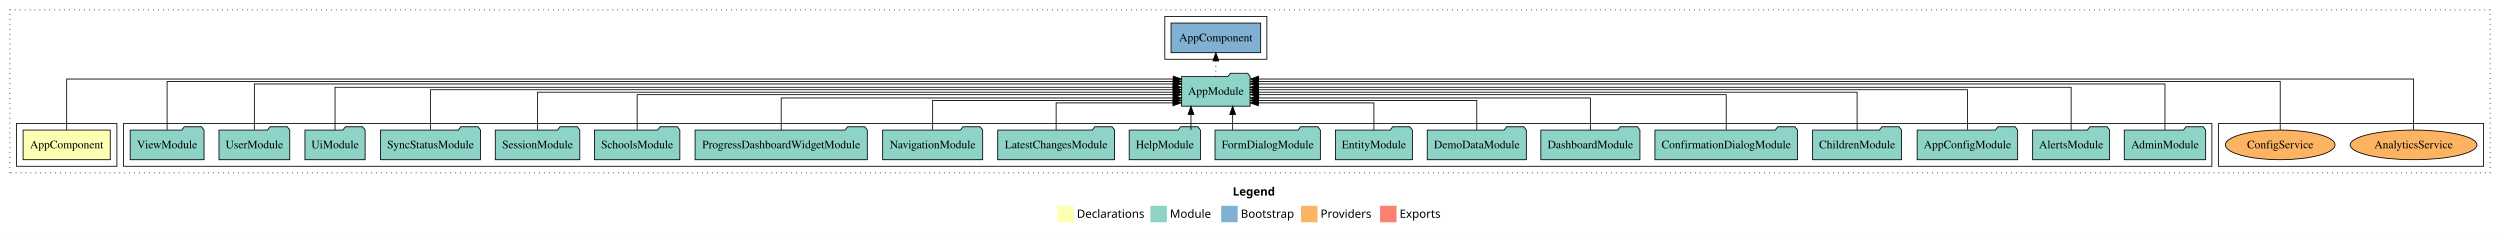
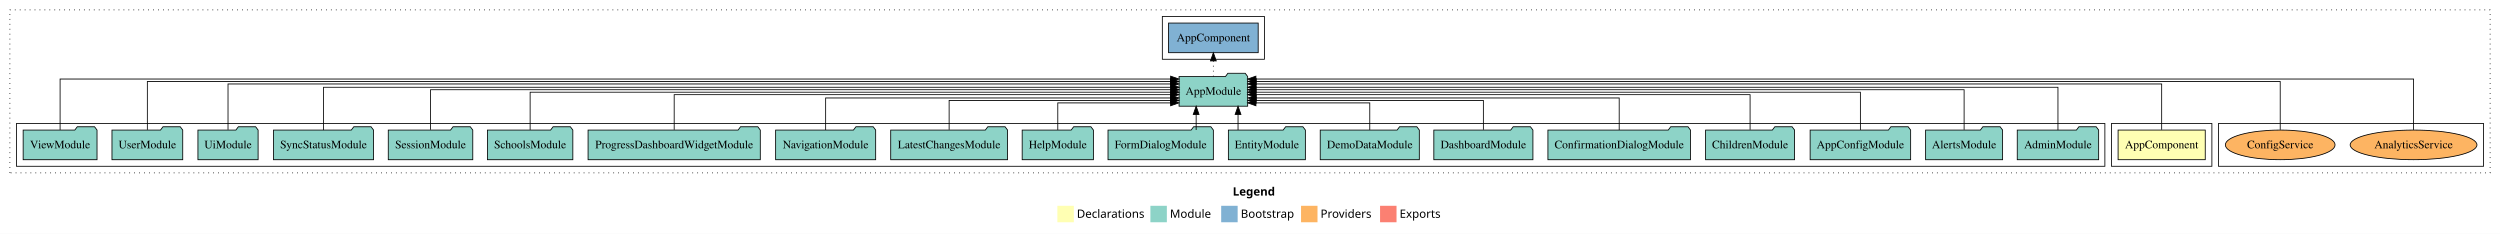
<svg xmlns="http://www.w3.org/2000/svg" width="3037pt" height="284pt" viewBox="0.00 0.00 3037.00 284.00">
  <g id="graph0" class="graph" transform="scale(1 1) rotate(0) translate(4 280)">
    <polygon fill="white" stroke="transparent" points="-4,4 -4,-280 3033,-280 3033,4 -4,4" />
    <text text-anchor="start" x="1493.51" y="-42.4" font-family="sans-serif" font-weight="bold" font-size="14.00">Legend</text>
    <polygon fill="#ffffb3" stroke="transparent" points="1280.5,-10 1280.5,-30 1300.5,-30 1300.5,-10 1280.5,-10" />
    <text text-anchor="start" x="1304.13" y="-15.4" font-family="sans-serif" font-size="14.00">  Declarations</text>
    <polygon fill="#8dd3c7" stroke="transparent" points="1393.5,-10 1393.5,-30 1413.5,-30 1413.5,-10 1393.5,-10" />
    <text text-anchor="start" x="1417.23" y="-15.4" font-family="sans-serif" font-size="14.00">  Module</text>
    <polygon fill="#80b1d3" stroke="transparent" points="1479.5,-10 1479.5,-30 1499.5,-30 1499.5,-10 1479.5,-10" />
    <text text-anchor="start" x="1503.28" y="-15.4" font-family="sans-serif" font-size="14.00">  Bootstrap</text>
    <polygon fill="#fdb462" stroke="transparent" points="1576.5,-10 1576.5,-30 1596.5,-30 1596.5,-10 1576.5,-10" />
    <text text-anchor="start" x="1600.17" y="-15.4" font-family="sans-serif" font-size="14.00">  Providers</text>
    <polygon fill="#fb8072" stroke="transparent" points="1672.5,-10 1672.5,-30 1692.5,-30 1692.5,-10 1672.5,-10" />
    <text text-anchor="start" x="1696.23" y="-15.4" font-family="sans-serif" font-size="14.00">  Exports</text>
    <g id="clust1" class="cluster">
      <polygon fill="none" stroke="black" stroke-dasharray="1,5" points="8,-70 8,-268 3021,-268 3021,-70 8,-70" />
    </g>
    <g id="clust6" class="cluster">
-       <polygon fill="none" stroke="black" points="1411,-208 1411,-260 1535,-260 1535,-208 1411,-208" />
+       <polygon fill="none" stroke="black" points="1408,-208 1408,-260 1532,-260 1532,-208 1408,-208" />
    </g>
    <g id="clust7" class="cluster">
      <polygon fill="none" stroke="black" points="2691,-78 2691,-130 3013,-130 3013,-78 2691,-78" />
    </g>
+     <g id="clust2" class="cluster">
+       <polygon fill="none" stroke="black" points="2561,-78 2561,-130 2683,-130 2683,-78 2561,-78" />
+     </g>
    <g id="clust4" class="cluster">
-       <polygon fill="none" stroke="black" points="146,-78 146,-130 2683,-130 2683,-78 146,-78" />
-     </g>
-     <g id="clust2" class="cluster">
-       <polygon fill="none" stroke="black" points="16,-78 16,-130 138,-130 138,-78 16,-78" />
+       <polygon fill="none" stroke="black" points="16,-78 16,-130 2553,-130 2553,-78 16,-78" />
    </g>
    <g id="node1" class="node">
-       <polygon fill="#ffffb3" stroke="black" points="129.94,-122 24.06,-122 24.06,-86 129.94,-86 129.94,-122" />
-       <text text-anchor="middle" x="77" y="-99.8" font-family="Times,serif" font-size="14.00">AppComponent</text>
+       <polygon fill="#ffffb3" stroke="black" points="2674.94,-122 2569.06,-122 2569.06,-86 2674.94,-86 2674.94,-122" />
+       <text text-anchor="middle" x="2622" y="-99.8" font-family="Times,serif" font-size="14.00">AppComponent</text>
    </g>
    <g id="node2" class="node">
-       <polygon fill="#8dd3c7" stroke="black" points="1514.66,-187 1511.66,-191 1490.66,-191 1487.66,-187 1431.34,-187 1431.34,-151 1514.66,-151 1514.66,-187" />
-       <text text-anchor="middle" x="1473" y="-164.8" font-family="Times,serif" font-size="14.00">AppModule</text>
+       <polygon fill="#8dd3c7" stroke="black" points="1511.66,-187 1508.66,-191 1487.66,-191 1484.66,-187 1428.34,-187 1428.34,-151 1511.66,-151 1511.66,-187" />
+       <text text-anchor="middle" x="1470" y="-164.8" font-family="Times,serif" font-size="14.00">AppModule</text>
    </g>
    <g id="edge1" class="edge">
-       <path fill="none" stroke="black" d="M77,-122.15C77,-145.76 77,-184 77,-184 77,-184 1421.22,-184 1421.22,-184" />
-       <polygon fill="black" stroke="black" points="1421.22,-187.5 1431.22,-184 1421.22,-180.5 1421.22,-187.5" />
+       <path fill="none" stroke="black" d="M2622,-122.29C2622,-144.21 2622,-178 2622,-178 2622,-178 1521.68,-178 1521.68,-178" />
+       <polygon fill="black" stroke="black" points="1521.68,-174.5 1511.68,-178 1521.68,-181.5 1521.68,-174.5" />
    </g>
    <g id="node22" class="node">
-       <polygon fill="#80b1d3" stroke="black" points="1527.44,-252 1418.56,-252 1418.56,-216 1527.44,-216 1527.44,-252" />
-       <text text-anchor="middle" x="1473" y="-229.8" font-family="Times,serif" font-size="14.00">AppComponent </text>
+       <polygon fill="#80b1d3" stroke="black" points="1524.44,-252 1415.56,-252 1415.56,-216 1524.44,-216 1524.44,-252" />
+       <text text-anchor="middle" x="1470" y="-229.8" font-family="Times,serif" font-size="14.00">AppComponent </text>
    </g>
    <g id="edge21" class="edge">
-       <path fill="none" stroke="black" stroke-dasharray="1,5" d="M1473,-187.11C1473,-187.11 1473,-205.99 1473,-205.99" />
-       <polygon fill="black" stroke="black" points="1469.5,-205.99 1473,-215.99 1476.5,-205.99 1469.5,-205.99" />
+       <path fill="none" stroke="black" stroke-dasharray="1,5" d="M1470,-187.11C1470,-187.11 1470,-205.99 1470,-205.99" />
+       <polygon fill="black" stroke="black" points="1466.5,-205.99 1470,-215.99 1473.5,-205.99 1466.5,-205.99" />
    </g>
    <g id="node3" class="node">
-       <polygon fill="#8dd3c7" stroke="black" points="2675.44,-122 2672.44,-126 2651.44,-126 2648.44,-122 2576.56,-122 2576.56,-86 2675.44,-86 2675.44,-122" />
-       <text text-anchor="middle" x="2626" y="-99.8" font-family="Times,serif" font-size="14.00">AdminModule</text>
+       <polygon fill="#8dd3c7" stroke="black" points="2545.44,-122 2542.44,-126 2521.44,-126 2518.44,-122 2446.56,-122 2446.56,-86 2545.44,-86 2545.44,-122" />
+       <text text-anchor="middle" x="2496" y="-99.8" font-family="Times,serif" font-size="14.00">AdminModule</text>
    </g>
    <g id="edge2" class="edge">
-       <path fill="none" stroke="black" d="M2626,-122.29C2626,-144.21 2626,-178 2626,-178 2626,-178 1524.72,-178 1524.72,-178" />
-       <polygon fill="black" stroke="black" points="1524.72,-174.5 1514.72,-178 1524.72,-181.5 1524.72,-174.5" />
+       <path fill="none" stroke="black" d="M2496,-122.03C2496,-142.77 2496,-174 2496,-174 2496,-174 1521.81,-174 1521.81,-174" />
+       <polygon fill="black" stroke="black" points="1521.81,-170.5 1511.81,-174 1521.81,-177.5 1521.81,-170.5" />
    </g>
    <g id="node4" class="node">
-       <polygon fill="#8dd3c7" stroke="black" points="2558.76,-122 2555.76,-126 2534.76,-126 2531.76,-122 2465.24,-122 2465.24,-86 2558.76,-86 2558.76,-122" />
-       <text text-anchor="middle" x="2512" y="-99.8" font-family="Times,serif" font-size="14.00">AlertsModule</text>
+       <polygon fill="#8dd3c7" stroke="black" points="2428.76,-122 2425.76,-126 2404.76,-126 2401.76,-122 2335.24,-122 2335.24,-86 2428.76,-86 2428.76,-122" />
+       <text text-anchor="middle" x="2382" y="-99.8" font-family="Times,serif" font-size="14.00">AlertsModule</text>
    </g>
    <g id="edge3" class="edge">
-       <path fill="none" stroke="black" d="M2512,-122.03C2512,-142.77 2512,-174 2512,-174 2512,-174 1524.69,-174 1524.69,-174" />
-       <polygon fill="black" stroke="black" points="1524.69,-170.5 1514.69,-174 1524.69,-177.5 1524.69,-170.5" />
+       <path fill="none" stroke="black" d="M2382,-122.31C2382,-142.15 2382,-171 2382,-171 2382,-171 1521.86,-171 1521.86,-171" />
+       <polygon fill="black" stroke="black" points="1521.86,-167.5 1511.86,-171 1521.86,-174.5 1521.86,-167.5" />
    </g>
    <g id="node5" class="node">
-       <polygon fill="#8dd3c7" stroke="black" points="2447.05,-122 2444.05,-126 2423.05,-126 2420.05,-122 2324.95,-122 2324.95,-86 2447.05,-86 2447.05,-122" />
-       <text text-anchor="middle" x="2386" y="-99.8" font-family="Times,serif" font-size="14.00">AppConfigModule</text>
+       <polygon fill="#8dd3c7" stroke="black" points="2317.05,-122 2314.05,-126 2293.05,-126 2290.05,-122 2194.95,-122 2194.95,-86 2317.05,-86 2317.05,-122" />
+       <text text-anchor="middle" x="2256" y="-99.8" font-family="Times,serif" font-size="14.00">AppConfigModule</text>
    </g>
    <g id="edge4" class="edge">
-       <path fill="none" stroke="black" d="M2386,-122.31C2386,-142.15 2386,-171 2386,-171 2386,-171 1524.9,-171 1524.9,-171" />
-       <polygon fill="black" stroke="black" points="1524.9,-167.5 1514.9,-171 1524.9,-174.5 1524.9,-167.5" />
+       <path fill="none" stroke="black" d="M2256,-122.17C2256,-141.09 2256,-168 2256,-168 2256,-168 1521.7,-168 1521.7,-168" />
+       <polygon fill="black" stroke="black" points="1521.7,-164.5 1511.7,-168 1521.7,-171.5 1521.7,-164.5" />
    </g>
    <g id="node6" class="node">
-       <polygon fill="#8dd3c7" stroke="black" points="2306.04,-122 2303.04,-126 2282.04,-126 2279.04,-122 2197.96,-122 2197.96,-86 2306.04,-86 2306.04,-122" />
-       <text text-anchor="middle" x="2252" y="-99.8" font-family="Times,serif" font-size="14.00">ChildrenModule</text>
+       <polygon fill="#8dd3c7" stroke="black" points="2176.04,-122 2173.04,-126 2152.04,-126 2149.04,-122 2067.96,-122 2067.96,-86 2176.04,-86 2176.04,-122" />
+       <text text-anchor="middle" x="2122" y="-99.8" font-family="Times,serif" font-size="14.00">ChildrenModule</text>
    </g>
    <g id="edge5" class="edge">
-       <path fill="none" stroke="black" d="M2252,-122.17C2252,-141.09 2252,-168 2252,-168 2252,-168 1524.88,-168 1524.88,-168" />
-       <polygon fill="black" stroke="black" points="1524.88,-164.5 1514.88,-168 1524.88,-171.5 1524.88,-164.5" />
+       <path fill="none" stroke="black" d="M2122,-122.3C2122,-140.27 2122,-165 2122,-165 2122,-165 1521.78,-165 1521.78,-165" />
+       <polygon fill="black" stroke="black" points="1521.78,-161.5 1511.78,-165 1521.78,-168.5 1521.78,-161.5" />
    </g>
    <g id="node7" class="node">
-       <polygon fill="#8dd3c7" stroke="black" points="2179.59,-122 2176.59,-126 2155.59,-126 2152.59,-122 2006.41,-122 2006.41,-86 2179.59,-86 2179.59,-122" />
-       <text text-anchor="middle" x="2093" y="-99.8" font-family="Times,serif" font-size="14.00">ConfirmationDialogModule</text>
+       <polygon fill="#8dd3c7" stroke="black" points="2049.59,-122 2046.59,-126 2025.59,-126 2022.59,-122 1876.41,-122 1876.41,-86 2049.59,-86 2049.59,-122" />
+       <text text-anchor="middle" x="1963" y="-99.8" font-family="Times,serif" font-size="14.00">ConfirmationDialogModule</text>
    </g>
    <g id="edge6" class="edge">
-       <path fill="none" stroke="black" d="M2093,-122.3C2093,-140.27 2093,-165 2093,-165 2093,-165 1525.13,-165 1525.13,-165" />
-       <polygon fill="black" stroke="black" points="1525.13,-161.5 1515.13,-165 1525.13,-168.5 1525.13,-161.5" />
+       <path fill="none" stroke="black" d="M1963,-122.04C1963,-138.73 1963,-161 1963,-161 1963,-161 1522.03,-161 1522.03,-161" />
+       <polygon fill="black" stroke="black" points="1522.03,-157.5 1512.03,-161 1522.03,-164.5 1522.03,-157.5" />
    </g>
    <g id="node8" class="node">
-       <polygon fill="#8dd3c7" stroke="black" points="1988.19,-122 1985.19,-126 1964.19,-126 1961.19,-122 1867.81,-122 1867.81,-86 1988.19,-86 1988.19,-122" />
-       <text text-anchor="middle" x="1928" y="-99.8" font-family="Times,serif" font-size="14.00">DashboardModule</text>
+       <polygon fill="#8dd3c7" stroke="black" points="1858.19,-122 1855.19,-126 1834.19,-126 1831.19,-122 1737.81,-122 1737.81,-86 1858.19,-86 1858.19,-122" />
+       <text text-anchor="middle" x="1798" y="-99.8" font-family="Times,serif" font-size="14.00">DashboardModule</text>
    </g>
    <g id="edge7" class="edge">
-       <path fill="none" stroke="black" d="M1928,-122.04C1928,-138.73 1928,-161 1928,-161 1928,-161 1524.99,-161 1524.99,-161" />
-       <polygon fill="black" stroke="black" points="1524.99,-157.5 1514.99,-161 1524.99,-164.5 1524.99,-157.5" />
+       <path fill="none" stroke="black" d="M1798,-122.28C1798,-137.95 1798,-158 1798,-158 1798,-158 1521.87,-158 1521.87,-158" />
+       <polygon fill="black" stroke="black" points="1521.87,-154.5 1511.87,-158 1521.87,-161.5 1521.87,-154.5" />
    </g>
    <g id="node9" class="node">
-       <polygon fill="#8dd3c7" stroke="black" points="1850.19,-122 1847.19,-126 1826.19,-126 1823.19,-122 1729.81,-122 1729.81,-86 1850.19,-86 1850.19,-122" />
-       <text text-anchor="middle" x="1790" y="-99.8" font-family="Times,serif" font-size="14.00">DemoDataModule</text>
+       <polygon fill="#8dd3c7" stroke="black" points="1720.19,-122 1717.19,-126 1696.19,-126 1693.19,-122 1599.81,-122 1599.81,-86 1720.19,-86 1720.19,-122" />
+       <text text-anchor="middle" x="1660" y="-99.8" font-family="Times,serif" font-size="14.00">DemoDataModule</text>
    </g>
    <g id="edge8" class="edge">
-       <path fill="none" stroke="black" d="M1790,-122.28C1790,-137.95 1790,-158 1790,-158 1790,-158 1524.77,-158 1524.77,-158" />
-       <polygon fill="black" stroke="black" points="1524.77,-154.5 1514.77,-158 1524.77,-161.5 1524.77,-154.5" />
+       <path fill="none" stroke="black" d="M1660,-122.12C1660,-136.78 1660,-155 1660,-155 1660,-155 1521.7,-155 1521.7,-155" />
+       <polygon fill="black" stroke="black" points="1521.7,-151.5 1511.7,-155 1521.7,-158.5 1521.7,-151.5" />
    </g>
    <g id="node10" class="node">
-       <polygon fill="#8dd3c7" stroke="black" points="1711.77,-122 1708.77,-126 1687.77,-126 1684.77,-122 1618.23,-122 1618.23,-86 1711.77,-86 1711.77,-122" />
-       <text text-anchor="middle" x="1665" y="-99.8" font-family="Times,serif" font-size="14.00">EntityModule</text>
+       <polygon fill="#8dd3c7" stroke="black" points="1581.77,-122 1578.77,-126 1557.77,-126 1554.77,-122 1488.23,-122 1488.23,-86 1581.77,-86 1581.77,-122" />
+       <text text-anchor="middle" x="1535" y="-99.8" font-family="Times,serif" font-size="14.00">EntityModule</text>
    </g>
    <g id="edge9" class="edge">
-       <path fill="none" stroke="black" d="M1665,-122.12C1665,-136.78 1665,-155 1665,-155 1665,-155 1524.66,-155 1524.66,-155" />
-       <polygon fill="black" stroke="black" points="1524.66,-151.5 1514.66,-155 1524.66,-158.5 1524.66,-151.5" />
+       <path fill="none" stroke="black" d="M1499.97,-122.11C1499.97,-122.11 1499.97,-140.99 1499.97,-140.99" />
+       <polygon fill="black" stroke="black" points="1496.47,-140.99 1499.97,-150.99 1503.47,-140.99 1496.47,-140.99" />
    </g>
    <g id="node11" class="node">
-       <polygon fill="#8dd3c7" stroke="black" points="1599.99,-122 1596.99,-126 1575.99,-126 1572.99,-122 1472.01,-122 1472.01,-86 1599.99,-86 1599.99,-122" />
-       <text text-anchor="middle" x="1536" y="-99.8" font-family="Times,serif" font-size="14.00">FormDialogModule</text>
+       <polygon fill="#8dd3c7" stroke="black" points="1469.99,-122 1466.99,-126 1445.99,-126 1442.99,-122 1342.01,-122 1342.01,-86 1469.99,-86 1469.99,-122" />
+       <text text-anchor="middle" x="1406" y="-99.8" font-family="Times,serif" font-size="14.00">FormDialogModule</text>
    </g>
    <g id="edge10" class="edge">
-       <path fill="none" stroke="black" d="M1493.42,-122.11C1493.42,-122.11 1493.42,-140.99 1493.42,-140.99" />
-       <polygon fill="black" stroke="black" points="1489.92,-140.99 1493.42,-150.99 1496.92,-140.99 1489.92,-140.99" />
+       <path fill="none" stroke="black" d="M1449.08,-122.11C1449.08,-122.11 1449.08,-140.99 1449.08,-140.99" />
+       <polygon fill="black" stroke="black" points="1445.58,-140.99 1449.08,-150.99 1452.58,-140.99 1445.58,-140.99" />
    </g>
    <g id="node12" class="node">
-       <polygon fill="#8dd3c7" stroke="black" points="1454.26,-122 1451.26,-126 1430.26,-126 1427.26,-122 1367.74,-122 1367.74,-86 1454.26,-86 1454.26,-122" />
-       <text text-anchor="middle" x="1411" y="-99.8" font-family="Times,serif" font-size="14.00">HelpModule</text>
+       <polygon fill="#8dd3c7" stroke="black" points="1324.26,-122 1321.26,-126 1300.26,-126 1297.26,-122 1237.74,-122 1237.74,-86 1324.26,-86 1324.26,-122" />
+       <text text-anchor="middle" x="1281" y="-99.8" font-family="Times,serif" font-size="14.00">HelpModule</text>
    </g>
    <g id="edge11" class="edge">
-       <path fill="none" stroke="black" d="M1442.78,-122.11C1442.78,-122.11 1442.78,-140.99 1442.78,-140.99" />
-       <polygon fill="black" stroke="black" points="1439.28,-140.99 1442.78,-150.99 1446.28,-140.99 1439.28,-140.99" />
+       <path fill="none" stroke="black" d="M1281,-122.12C1281,-136.78 1281,-155 1281,-155 1281,-155 1418.05,-155 1418.05,-155" />
+       <polygon fill="black" stroke="black" points="1418.05,-158.5 1428.05,-155 1418.05,-151.5 1418.05,-158.5" />
    </g>
    <g id="node13" class="node">
-       <polygon fill="#8dd3c7" stroke="black" points="1349.97,-122 1346.97,-126 1325.97,-126 1322.97,-122 1208.03,-122 1208.03,-86 1349.97,-86 1349.97,-122" />
-       <text text-anchor="middle" x="1279" y="-99.8" font-family="Times,serif" font-size="14.00">LatestChangesModule</text>
+       <polygon fill="#8dd3c7" stroke="black" points="1219.97,-122 1216.97,-126 1195.97,-126 1192.97,-122 1078.03,-122 1078.03,-86 1219.97,-86 1219.97,-122" />
+       <text text-anchor="middle" x="1149" y="-99.8" font-family="Times,serif" font-size="14.00">LatestChangesModule</text>
    </g>
    <g id="edge12" class="edge">
-       <path fill="none" stroke="black" d="M1279,-122.12C1279,-136.78 1279,-155 1279,-155 1279,-155 1420.9,-155 1420.9,-155" />
-       <polygon fill="black" stroke="black" points="1420.9,-158.5 1430.9,-155 1420.9,-151.5 1420.9,-158.5" />
+       <path fill="none" stroke="black" d="M1149,-122.28C1149,-137.95 1149,-158 1149,-158 1149,-158 1418.03,-158 1418.03,-158" />
+       <polygon fill="black" stroke="black" points="1418.03,-161.5 1428.03,-158 1418.03,-154.5 1418.03,-161.5" />
    </g>
    <g id="node14" class="node">
-       <polygon fill="#8dd3c7" stroke="black" points="1189.76,-122 1186.76,-126 1165.76,-126 1162.76,-122 1068.24,-122 1068.24,-86 1189.76,-86 1189.76,-122" />
-       <text text-anchor="middle" x="1129" y="-99.8" font-family="Times,serif" font-size="14.00">NavigationModule</text>
+       <polygon fill="#8dd3c7" stroke="black" points="1059.76,-122 1056.76,-126 1035.76,-126 1032.76,-122 938.24,-122 938.24,-86 1059.76,-86 1059.76,-122" />
+       <text text-anchor="middle" x="999" y="-99.8" font-family="Times,serif" font-size="14.00">NavigationModule</text>
    </g>
    <g id="edge13" class="edge">
-       <path fill="none" stroke="black" d="M1129,-122.28C1129,-137.95 1129,-158 1129,-158 1129,-158 1421.16,-158 1421.16,-158" />
-       <polygon fill="black" stroke="black" points="1421.16,-161.5 1431.16,-158 1421.16,-154.5 1421.16,-161.5" />
+       <path fill="none" stroke="black" d="M999,-122.04C999,-138.73 999,-161 999,-161 999,-161 1418.2,-161 1418.2,-161" />
+       <polygon fill="black" stroke="black" points="1418.2,-164.5 1428.2,-161 1418.2,-157.5 1418.2,-164.5" />
    </g>
    <g id="node15" class="node">
-       <polygon fill="#8dd3c7" stroke="black" points="1049.61,-122 1046.61,-126 1025.61,-126 1022.61,-122 840.39,-122 840.39,-86 1049.61,-86 1049.61,-122" />
-       <text text-anchor="middle" x="945" y="-99.8" font-family="Times,serif" font-size="14.00">ProgressDashboardWidgetModule</text>
+       <polygon fill="#8dd3c7" stroke="black" points="919.61,-122 916.61,-126 895.61,-126 892.61,-122 710.39,-122 710.39,-86 919.61,-86 919.61,-122" />
+       <text text-anchor="middle" x="815" y="-99.8" font-family="Times,serif" font-size="14.00">ProgressDashboardWidgetModule</text>
    </g>
    <g id="edge14" class="edge">
-       <path fill="none" stroke="black" d="M945,-122.04C945,-138.73 945,-161 945,-161 945,-161 1421.13,-161 1421.13,-161" />
-       <polygon fill="black" stroke="black" points="1421.13,-164.5 1431.13,-161 1421.13,-157.5 1421.13,-164.5" />
+       <path fill="none" stroke="black" d="M815,-122.3C815,-140.27 815,-165 815,-165 815,-165 1418.03,-165 1418.03,-165" />
+       <polygon fill="black" stroke="black" points="1418.03,-168.5 1428.03,-165 1418.03,-161.5 1418.03,-168.5" />
    </g>
    <g id="node16" class="node">
-       <polygon fill="#8dd3c7" stroke="black" points="821.88,-122 818.88,-126 797.88,-126 794.88,-122 718.12,-122 718.12,-86 821.88,-86 821.88,-122" />
-       <text text-anchor="middle" x="770" y="-99.8" font-family="Times,serif" font-size="14.00">SchoolsModule</text>
+       <polygon fill="#8dd3c7" stroke="black" points="691.88,-122 688.88,-126 667.88,-126 664.88,-122 588.12,-122 588.12,-86 691.88,-86 691.88,-122" />
+       <text text-anchor="middle" x="640" y="-99.8" font-family="Times,serif" font-size="14.00">SchoolsModule</text>
    </g>
    <g id="edge15" class="edge">
-       <path fill="none" stroke="black" d="M770,-122.3C770,-140.27 770,-165 770,-165 770,-165 1421.13,-165 1421.13,-165" />
-       <polygon fill="black" stroke="black" points="1421.13,-168.5 1431.13,-165 1421.13,-161.5 1421.13,-168.5" />
+       <path fill="none" stroke="black" d="M640,-122.17C640,-141.09 640,-168 640,-168 640,-168 1418.27,-168 1418.27,-168" />
+       <polygon fill="black" stroke="black" points="1418.27,-171.5 1428.27,-168 1418.27,-164.5 1418.27,-171.5" />
    </g>
    <g id="node17" class="node">
-       <polygon fill="#8dd3c7" stroke="black" points="700.33,-122 697.33,-126 676.33,-126 673.33,-122 597.67,-122 597.67,-86 700.33,-86 700.33,-122" />
-       <text text-anchor="middle" x="649" y="-99.8" font-family="Times,serif" font-size="14.00">SessionModule</text>
+       <polygon fill="#8dd3c7" stroke="black" points="570.33,-122 567.33,-126 546.33,-126 543.33,-122 467.67,-122 467.67,-86 570.33,-86 570.33,-122" />
+       <text text-anchor="middle" x="519" y="-99.8" font-family="Times,serif" font-size="14.00">SessionModule</text>
    </g>
    <g id="edge16" class="edge">
-       <path fill="none" stroke="black" d="M649,-122.17C649,-141.09 649,-168 649,-168 649,-168 1421.29,-168 1421.29,-168" />
-       <polygon fill="black" stroke="black" points="1421.29,-171.5 1431.29,-168 1421.29,-164.5 1421.29,-171.5" />
+       <path fill="none" stroke="black" d="M519,-122.31C519,-142.15 519,-171 519,-171 519,-171 1418.22,-171 1418.22,-171" />
+       <polygon fill="black" stroke="black" points="1418.22,-174.5 1428.22,-171 1418.22,-167.5 1418.22,-174.5" />
    </g>
    <g id="node18" class="node">
-       <polygon fill="#8dd3c7" stroke="black" points="579.77,-122 576.77,-126 555.77,-126 552.77,-122 458.23,-122 458.23,-86 579.77,-86 579.77,-122" />
-       <text text-anchor="middle" x="519" y="-99.8" font-family="Times,serif" font-size="14.00">SyncStatusModule</text>
+       <polygon fill="#8dd3c7" stroke="black" points="449.77,-122 446.77,-126 425.77,-126 422.77,-122 328.23,-122 328.23,-86 449.77,-86 449.77,-122" />
+       <text text-anchor="middle" x="389" y="-99.8" font-family="Times,serif" font-size="14.00">SyncStatusModule</text>
    </g>
    <g id="edge17" class="edge">
-       <path fill="none" stroke="black" d="M519,-122.31C519,-142.15 519,-171 519,-171 519,-171 1421.09,-171 1421.09,-171" />
-       <polygon fill="black" stroke="black" points="1421.09,-174.5 1431.09,-171 1421.09,-167.5 1421.09,-174.5" />
+       <path fill="none" stroke="black" d="M389,-122.03C389,-142.77 389,-174 389,-174 389,-174 1418.29,-174 1418.29,-174" />
+       <polygon fill="black" stroke="black" points="1418.29,-177.5 1428.29,-174 1418.29,-170.5 1418.29,-177.5" />
    </g>
    <g id="node19" class="node">
-       <polygon fill="#8dd3c7" stroke="black" points="439.55,-122 436.55,-126 415.55,-126 412.55,-122 366.45,-122 366.45,-86 439.55,-86 439.55,-122" />
-       <text text-anchor="middle" x="403" y="-99.8" font-family="Times,serif" font-size="14.00">UiModule</text>
+       <polygon fill="#8dd3c7" stroke="black" points="309.55,-122 306.55,-126 285.55,-126 282.55,-122 236.45,-122 236.45,-86 309.55,-86 309.55,-122" />
+       <text text-anchor="middle" x="273" y="-99.8" font-family="Times,serif" font-size="14.00">UiModule</text>
    </g>
    <g id="edge18" class="edge">
-       <path fill="none" stroke="black" d="M403,-122.03C403,-142.77 403,-174 403,-174 403,-174 1421.05,-174 1421.05,-174" />
-       <polygon fill="black" stroke="black" points="1421.05,-177.5 1431.05,-174 1421.05,-170.5 1421.05,-177.5" />
+       <path fill="none" stroke="black" d="M273,-122.29C273,-144.21 273,-178 273,-178 273,-178 1418.1,-178 1418.1,-178" />
+       <polygon fill="black" stroke="black" points="1418.1,-181.5 1428.1,-178 1418.1,-174.5 1418.1,-181.5" />
    </g>
    <g id="node20" class="node">
-       <polygon fill="#8dd3c7" stroke="black" points="347.98,-122 344.98,-126 323.98,-126 320.98,-122 262.02,-122 262.02,-86 347.98,-86 347.98,-122" />
-       <text text-anchor="middle" x="305" y="-99.8" font-family="Times,serif" font-size="14.00">UserModule</text>
+       <polygon fill="#8dd3c7" stroke="black" points="217.98,-122 214.98,-126 193.98,-126 190.98,-122 132.02,-122 132.02,-86 217.98,-86 217.98,-122" />
+       <text text-anchor="middle" x="175" y="-99.8" font-family="Times,serif" font-size="14.00">UserModule</text>
    </g>
    <g id="edge19" class="edge">
-       <path fill="none" stroke="black" d="M305,-122.29C305,-144.21 305,-178 305,-178 305,-178 1421.09,-178 1421.09,-178" />
-       <polygon fill="black" stroke="black" points="1421.09,-181.5 1431.09,-178 1421.09,-174.5 1421.09,-181.5" />
+       <path fill="none" stroke="black" d="M175,-122.25C175,-145.02 175,-181 175,-181 175,-181 1418.02,-181 1418.02,-181" />
+       <polygon fill="black" stroke="black" points="1418.02,-184.5 1428.02,-181 1418.02,-177.5 1418.02,-184.5" />
    </g>
    <g id="node21" class="node">
-       <polygon fill="#8dd3c7" stroke="black" points="243.87,-122 240.87,-126 219.87,-126 216.87,-122 154.13,-122 154.13,-86 243.87,-86 243.87,-122" />
-       <text text-anchor="middle" x="199" y="-99.8" font-family="Times,serif" font-size="14.00">ViewModule</text>
+       <polygon fill="#8dd3c7" stroke="black" points="113.87,-122 110.87,-126 89.87,-126 86.87,-122 24.13,-122 24.13,-86 113.87,-86 113.87,-122" />
+       <text text-anchor="middle" x="69" y="-99.8" font-family="Times,serif" font-size="14.00">ViewModule</text>
    </g>
    <g id="edge20" class="edge">
-       <path fill="none" stroke="black" d="M199,-122.25C199,-145.02 199,-181 199,-181 199,-181 1421.34,-181 1421.34,-181" />
-       <polygon fill="black" stroke="black" points="1421.34,-184.5 1431.34,-181 1421.34,-177.5 1421.34,-184.5" />
+       <path fill="none" stroke="black" d="M69,-122.15C69,-145.76 69,-184 69,-184 69,-184 1418.07,-184 1418.07,-184" />
+       <polygon fill="black" stroke="black" points="1418.07,-187.5 1428.07,-184 1418.07,-180.5 1418.07,-187.5" />
    </g>
    <g id="node23" class="node">
      <ellipse fill="#fdb462" stroke="black" cx="2928" cy="-104" rx="77" ry="18" />
      <text text-anchor="middle" x="2928" y="-99.8" font-family="Times,serif" font-size="14.00">AnalyticsService</text>
    </g>
    <g id="edge22" class="edge">
-       <path fill="none" stroke="black" d="M2928,-122.15C2928,-145.76 2928,-184 2928,-184 2928,-184 1524.98,-184 1524.98,-184" />
-       <polygon fill="black" stroke="black" points="1524.98,-180.5 1514.98,-184 1524.98,-187.5 1524.98,-180.5" />
+       <path fill="none" stroke="black" d="M2928,-122.15C2928,-145.76 2928,-184 2928,-184 2928,-184 1521.67,-184 1521.67,-184" />
+       <polygon fill="black" stroke="black" points="1521.67,-180.5 1511.67,-184 1521.67,-187.5 1521.67,-180.5" />
    </g>
    <g id="node24" class="node">
      <ellipse fill="#fdb462" stroke="black" cx="2766" cy="-104" rx="66.63" ry="18" />
      <text text-anchor="middle" x="2766" y="-99.8" font-family="Times,serif" font-size="14.00">ConfigService</text>
    </g>
    <g id="edge23" class="edge">
-       <path fill="none" stroke="black" d="M2766,-122.25C2766,-145.02 2766,-181 2766,-181 2766,-181 1524.92,-181 1524.92,-181" />
-       <polygon fill="black" stroke="black" points="1524.92,-177.5 1514.92,-181 1524.92,-184.5 1524.92,-177.5" />
+       <path fill="none" stroke="black" d="M2766,-122.25C2766,-145.02 2766,-181 2766,-181 2766,-181 1522.02,-181 1522.02,-181" />
+       <polygon fill="black" stroke="black" points="1522.02,-177.5 1512.02,-181 1522.02,-184.5 1522.02,-177.5" />
    </g>
  </g>
</svg>
